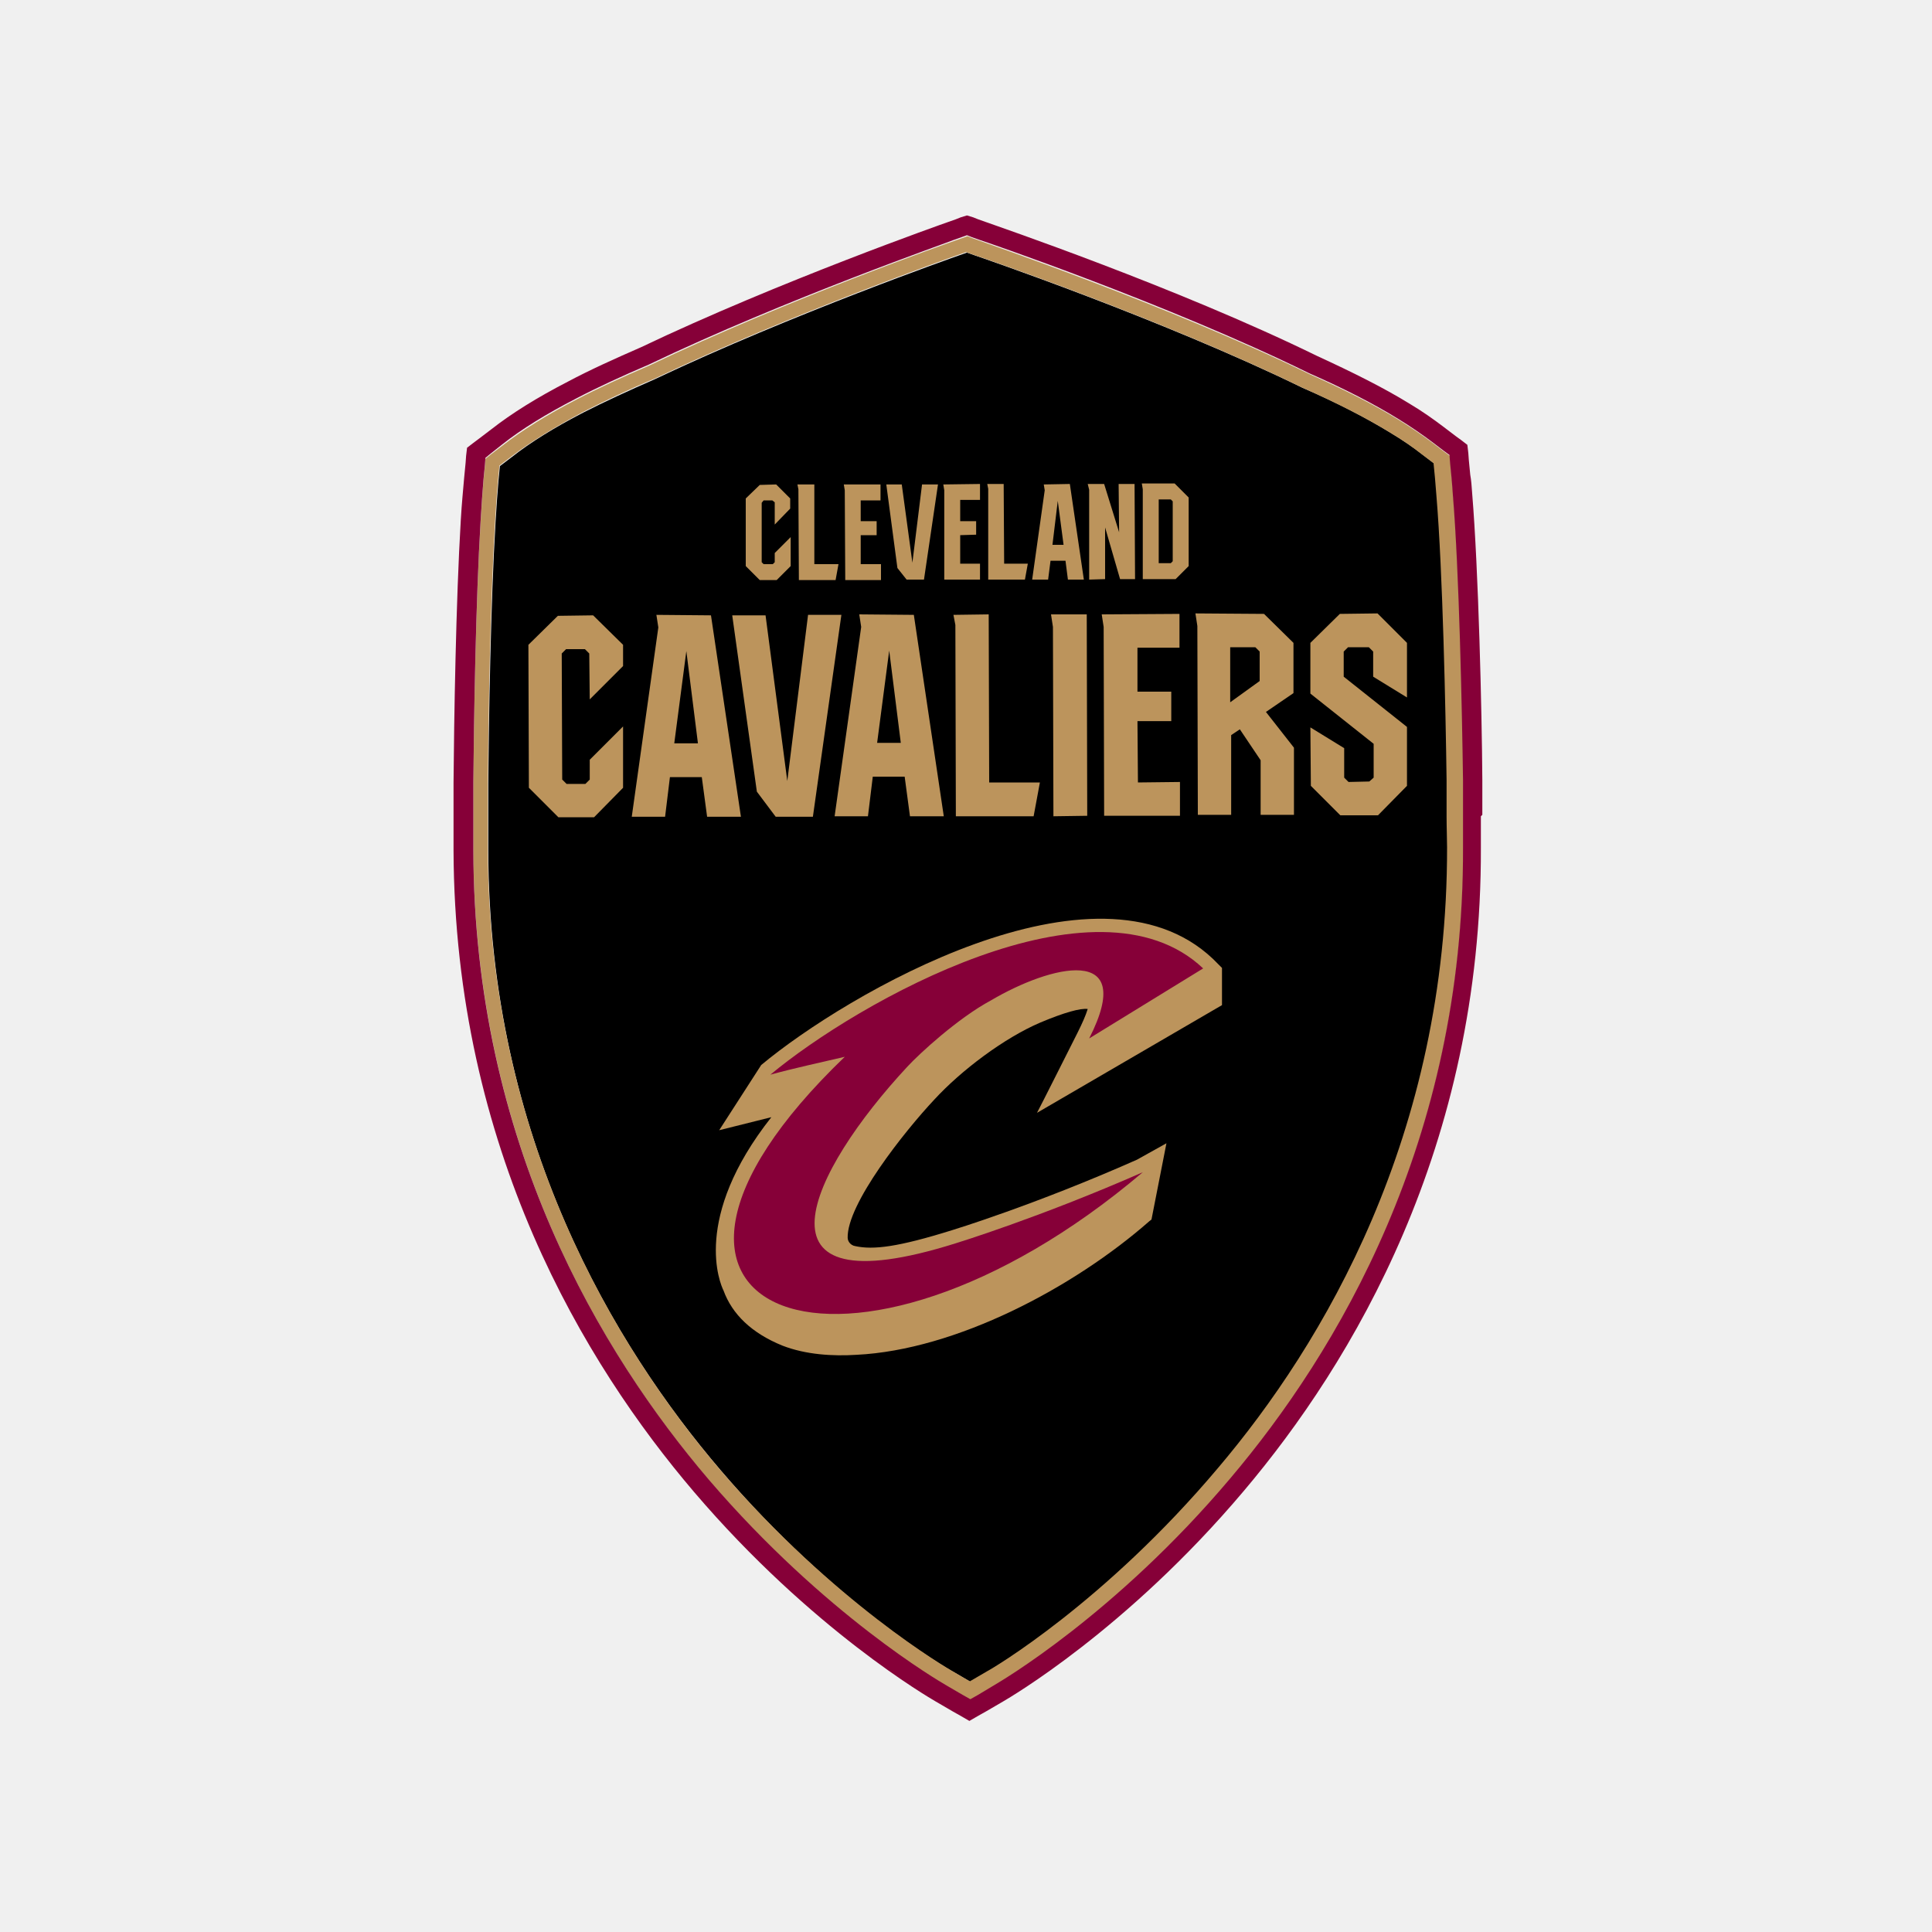
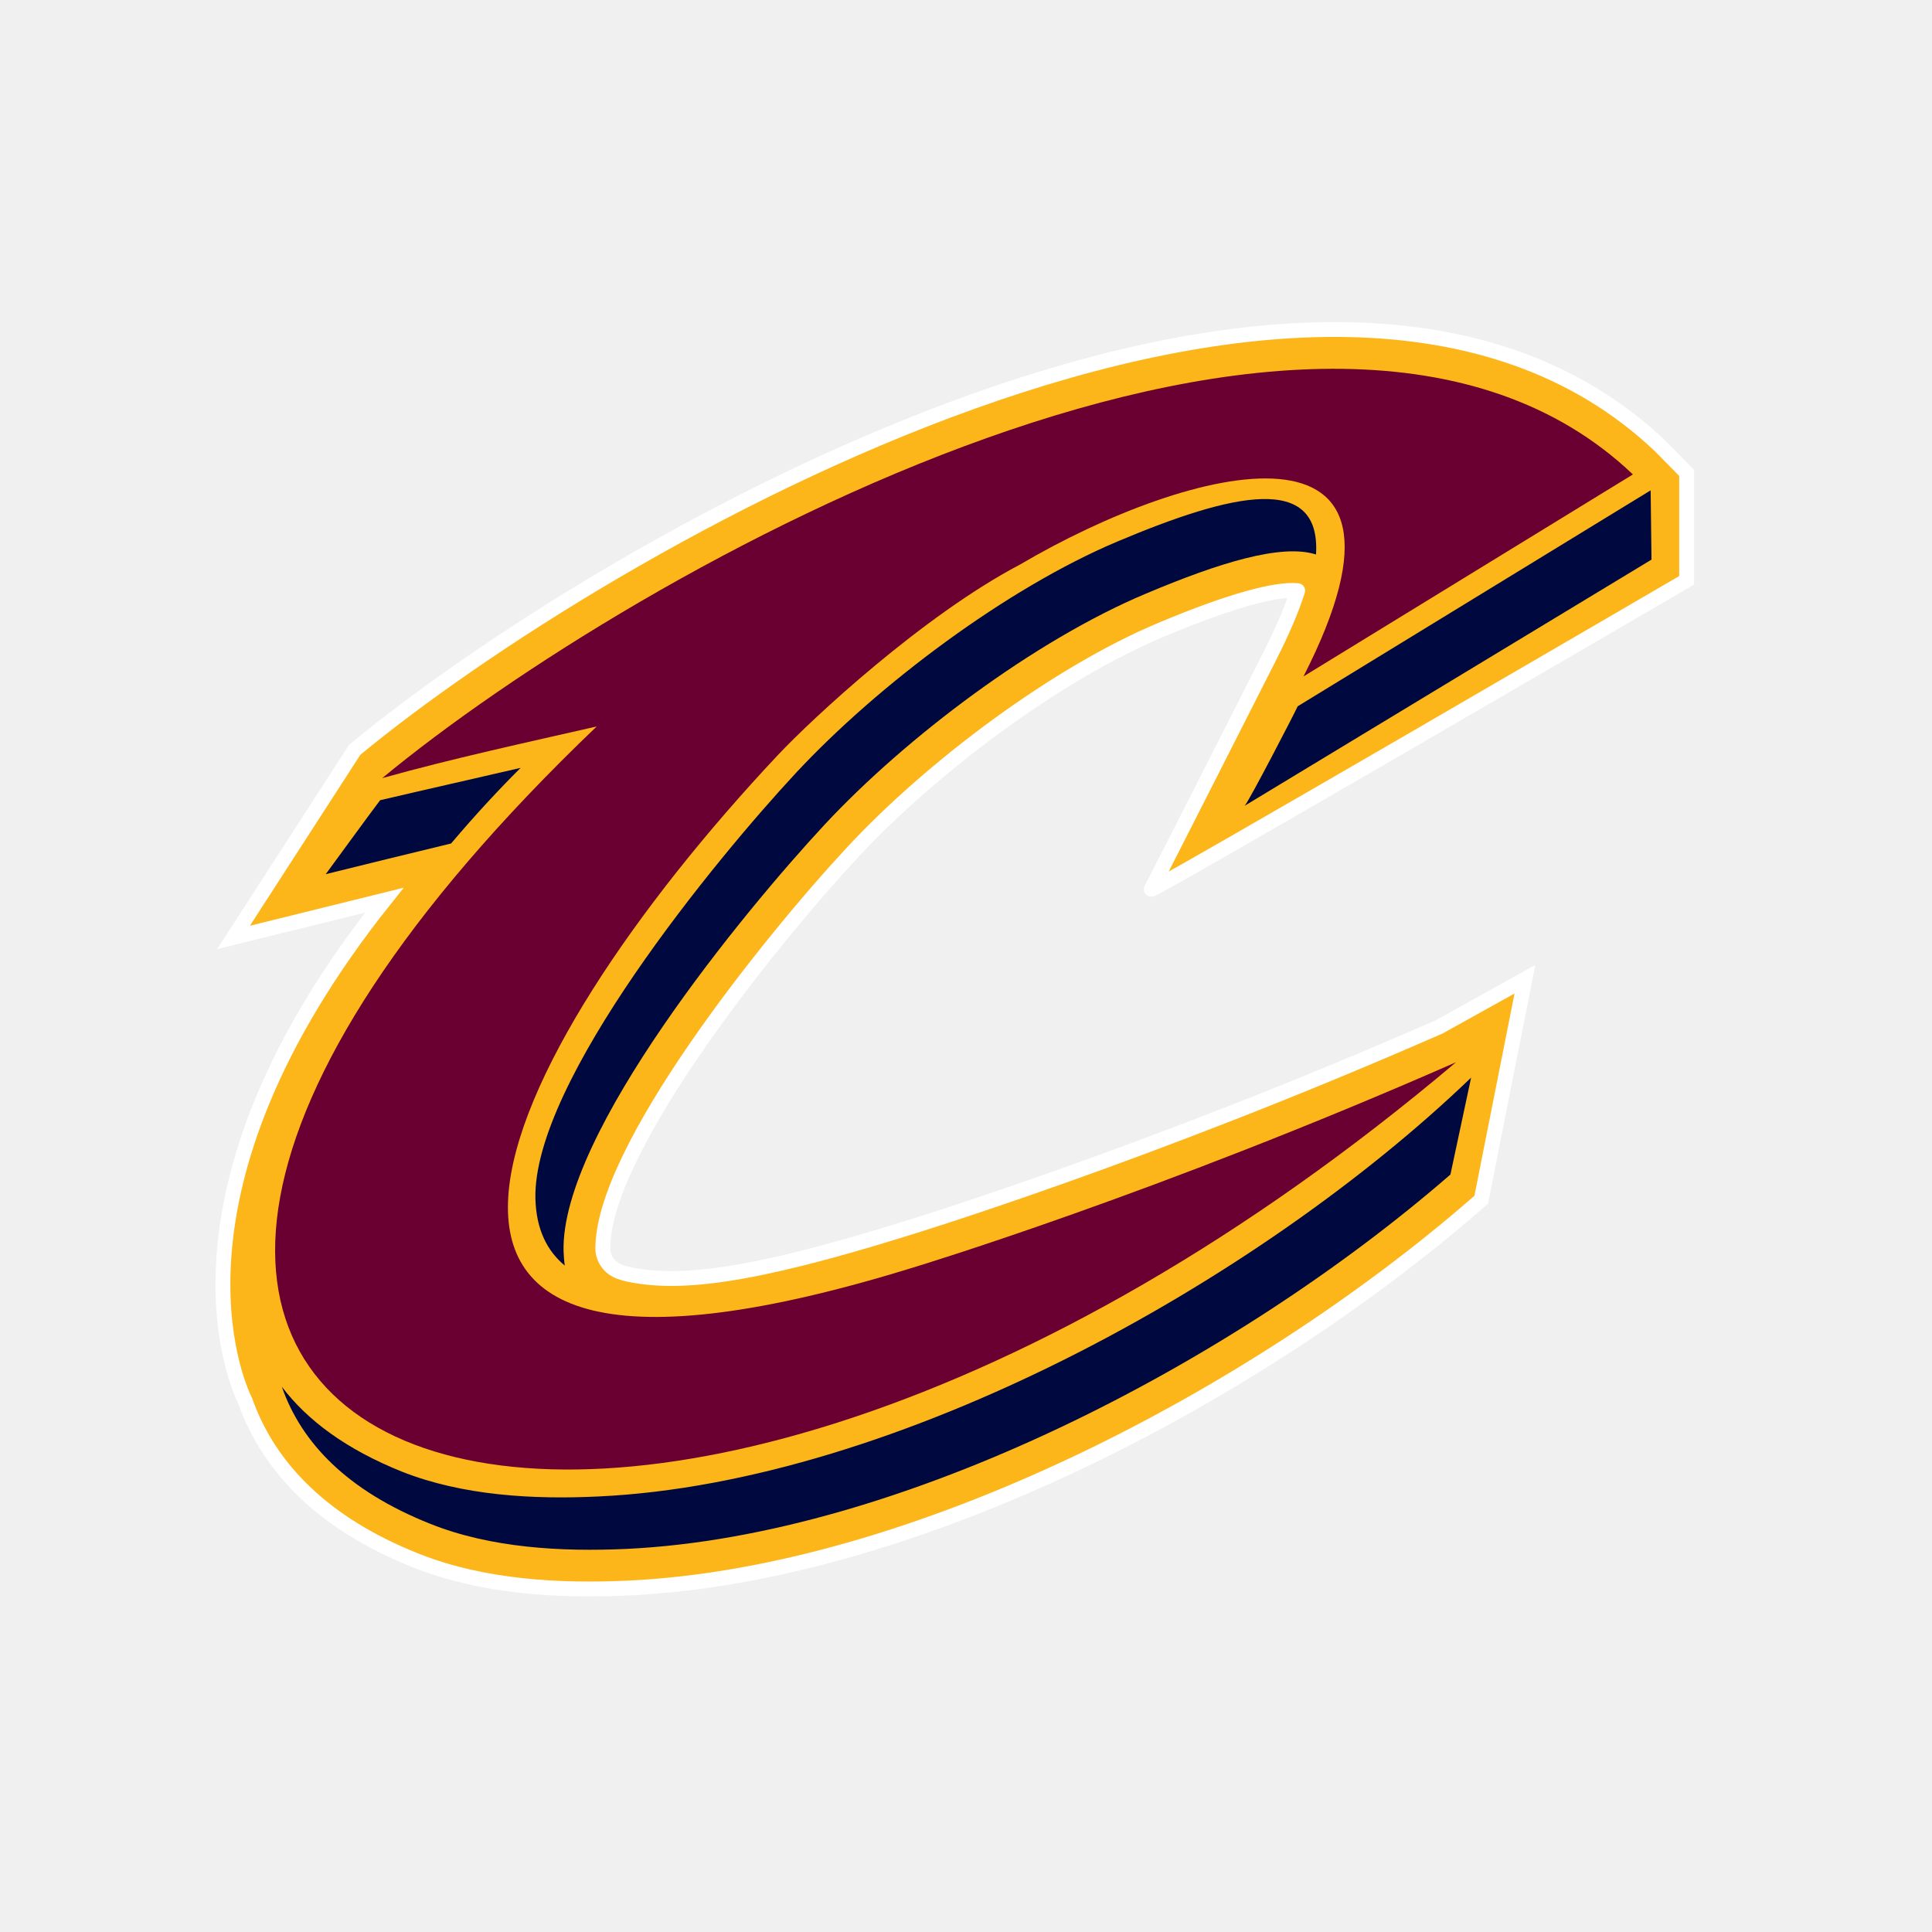
- <svg xmlns="http://www.w3.org/2000/svg" version="1.1" id="Layer_2" x="0px" y="0px" viewBox="0 0 400 400" style="enable-background:new 0 0 400 400;" xml:space="preserve">
-   <style type="text/css">
- 	.st0{fill:#BC945C;}
- 	.st1{fill:#860038;}
- </style>
-   <g>
-     <path d="M299.8,175.5c0-1.8,0-3.9-0.1-6.2l0-0.4c0-0.7,0-1.4,0-2.1l0-1c0-1.2,0-2.6,0-4.2c-0.1-14.4-0.8-43.1-2.1-58.8   c-0.1-1.4-0.2-2.6-0.3-3.8L297,96l-2.5-1.9c-1.9-1.5-4.1-3-6.6-4.5c-4.9-3-11-6.2-18.2-9.3c-29.1-14.2-67.5-27.3-67.8-27.4   l-1.7-0.6l-1.7,0.6c-0.3,0.1-34.7,12.2-62.9,25.6c-5.5,2.4-10.5,4.7-14.8,6.9c-6,3.1-11,6.2-14.8,9.2l-2.5,1.9l-0.3,3.1   c-0.2,2.3-0.4,5.1-0.6,8.5c-1,16.5-1.4,41.3-1.5,54c0,1.5,0,2.9,0,4.2l0,0.1l0,0.9c0,0.7,0,1.4,0,2.2l0,0.4c0,2.3,0,4.4,0,6.2   c0.1,59.7,26.2,102.7,48.1,128.3c23.6,27.7,47.1,41.2,48.1,41.7l3.6,2.1l3.6-2.1c1-0.6,24.4-14.2,47.8-41.9   C274,278.4,299.9,235.2,299.8,175.5" />
-     <path class="st0" d="M254.8,306.2c22.1-26.1,48.3-69.9,48.2-130.6c0-1.8,0-3.9,0-6.2l0-0.4c0-0.7,0-1.4,0-2.1l0-1   c0-1.3,0-2.7,0-4.2c-0.1-14.5-0.8-43.3-2.1-59c-0.1-1.5-0.2-2.7-0.3-3.8l-0.3-3.1l-0.1-1.4l-1.1-0.8l-2.5-1.9   c-2-1.5-4.3-3.1-6.9-4.7c-5-3.1-11.3-6.3-18.5-9.5c-29.1-14.2-67.8-27.4-68.2-27.6l-1.7-0.6l-1-0.4l-1.1,0.4l-1.7,0.6   c-0.3,0.1-34.7,12.2-63.1,25.8c-5.6,2.4-10.6,4.7-15,7c-6.2,3.2-11.3,6.4-15.3,9.5l-2.5,1.9l-1.1,0.9l-0.1,1.4l-0.3,3.1   c-0.2,2.3-0.4,5.2-0.6,8.6c-1,16.5-1.4,41.4-1.5,54.2c0,1.5,0,2.9,0,4.2l0,0.1l0,0.8c0,0.8,0,1.5,0,2.2l0,0.3c0,2.4,0,4.5,0,6.2   c0.2,60.7,26.6,104.4,48.8,130.4c24,28.1,47.9,41.9,48.9,42.4l3.6,2.1l1.6,0.9l1.6-0.9l3.6-2.1C207.1,348.2,231,334.4,254.8,306.2    M204.4,346l-3.6,2.1l-3.6-2.1c-1-0.6-24.4-14.1-48.1-41.7c-21.8-25.6-47.9-68.6-48.1-128.3c0-1.8,0-3.9,0-6.2l0-0.4   c0-0.7,0-1.4,0-2.2l0-0.9l0-0.1c0-1.2,0-2.6,0-4.2c0.1-12.7,0.5-37.6,1.5-54c0.2-3.4,0.4-6.2,0.6-8.5l0.3-3.1l2.5-1.9   c3.8-2.9,8.8-6,14.8-9.2c4.3-2.2,9.3-4.6,14.8-6.9C163.7,65,198,52.9,198.3,52.8l1.7-0.6l1.7,0.6c0.4,0.1,38.8,13.2,67.8,27.4   c7.2,3.2,13.3,6.3,18.2,9.3c2.5,1.5,4.7,3,6.6,4.5l2.5,1.9l0.3,3.1c0.1,1.1,0.2,2.4,0.3,3.7c1.3,15.6,1.9,44.3,2.1,58.8   c0,1.5,0,2.9,0,4.2l0,1c0,0.7,0,1.4,0,2.1l0,0.4c0,2.3,0.1,4.4,0.1,6.2c0.1,59.7-25.7,102.9-47.4,128.5   C228.7,331.8,205.4,345.5,204.4,346" />
-     <path class="st1" d="M306.9,168.7c0-0.7,0-1.3,0-2l0-1c0-1.3,0-2.7,0-4.2c-0.1-14.5-0.8-43.5-2.1-59.3c-0.1-1.5-0.2-2.8-0.4-3.9   l-0.3-3.1l-0.1-1.4l-0.2-1.7l-1.3-1l-1.1-0.8l-2.5-1.9c-2.1-1.6-4.5-3.3-7.2-4.9c-5.2-3.2-11.6-6.4-19-9.8   c-29-14.2-66.9-27.1-68.5-27.7l-1.7-0.6l-1-0.4l-1.3-0.4l-1.3,0.4l-1,0.4l-1.7,0.6c-0.3,0.1-35,12.3-63.5,25.9   c-5.5,2.4-10.6,4.7-15.1,7.1c-6.4,3.3-11.7,6.6-15.9,9.9l-2.5,1.9L98,91.7l-1.3,1l-0.2,1.7l-0.1,1.4l-0.3,3.1   c-0.2,2.4-0.5,5.3-0.7,8.8c-1,16.6-1.4,41.6-1.5,54.4c0,1.5,0,2.9,0,4.2l0,0l0,0.2l0,0.8c0,0.8,0,1.6,0,2.3l0,0.3   c0,2.3,0,4.4,0,6.1c0.2,61.9,27.2,106.4,49.8,132.9c24.4,28.6,48.9,42.7,49.9,43.3l3.6,2.1l1.6,0.9l1.9,1.1l1.9-1.1l1.6-0.9   l3.6-2.1c1-0.6,25.4-14.7,49.7-43.5c22.5-26.6,49.3-71.3,49.1-133.2c0-1.8,0-3.9,0-6.2l0-0.3L306.9,168.7z M202.5,350.9l-1.6,0.9   l-1.6-0.9l-3.6-2.1c-1-0.6-24.9-14.4-48.9-42.4c-22.2-26-48.7-69.7-48.8-130.4c0-1.7,0-3.8,0-6.2l0-0.3c0-0.7,0-1.5,0-2.2l0-0.8   l0-0.2c0-1.3,0-2.7,0-4.2c0.1-12.7,0.5-37.7,1.5-54.2c0.2-3.4,0.4-6.3,0.6-8.6l0.3-3.1l0.1-1.4l1.1-0.9L104,92   c3.9-3.1,9.1-6.3,15.3-9.5c4.4-2.3,9.4-4.6,15-7c28.4-13.6,62.8-25.6,63.1-25.8l1.7-0.6l1.1-0.4l1,0.4l1.7,0.6   c0.4,0.1,39.1,13.3,68.2,27.6c7.3,3.2,13.5,6.4,18.5,9.5c2.6,1.6,4.9,3.2,6.9,4.7l2.5,1.9l1.1,0.8l0.1,1.4l0.3,3.1   c0.1,1.1,0.2,2.3,0.3,3.8c1.3,15.7,1.9,44.5,2.1,59c0,1.5,0,2.9,0,4.2l0,1c0,0.7,0,1.4,0,2.2l0,0.4c0,2.3,0,4.4,0,6.2   c0.2,60.7-26.1,104.5-48.2,130.6c-23.8,28.2-47.7,42.1-48.7,42.7L202.5,350.9z" />
-     <path class="st0" d="M253,208.1l0-7.7l-1.9-1.9c-24.2-22.9-76,7.4-93.5,22l-8.7,13.5l10.8-2.7c-16.5,20.9-10.6,34.5-9.9,35.9   c1.8,4.9,5.8,8.8,12.2,11.4c4.9,1.9,10.5,2.2,15.3,1.9c20.6-1,45-13.9,60.7-27.7l0.4-0.3l3.1-15.8l-6.1,3.4   c-21.2,9.4-38.3,14.6-38.3,14.6c-11.2,3.5-16.3,4.1-20,3.3l-0.4-0.1c-1-0.4-1.2-1.3-1.2-1.6c-0.2-7,11.8-22.1,17.9-28.6   c5.6-6.1,14.5-12.8,22-16c5-2.1,8.3-3,9.8-2.8c-0.4,1.3-1.1,2.9-2.1,4.9c0,0-8,15.9-8.4,16.6L253,208.1z" />
-     <path class="st1" d="M205.2,207.1c-6.9,3.7-14.9,11.1-17.3,13.7c-20.2,21.7-34.4,50.6,10,36.6c0,0,17.3-5.3,38.7-14.7   c-60.6,51.4-117.9,30.1-61.7-23.9c-5.1,1.2-10.3,2.3-15.4,3.7c18-15,67.4-43,89.6-22l-23.6,14.5   C235.6,195.2,217.4,199.9,205.2,207.1" />
-     <polygon class="st0" points="160.7,100.3 163.6,103.2 163.6,105.3 160.4,108.6 160.4,104 159.9,103.6 158.1,103.6 157.7,104.1    157.7,116.4 158.1,116.8 160,116.8 160.4,116.4 160.4,114.5 163.7,111.2 163.7,117.2 160.8,120.1 157.3,120.1 154.4,117.2    154.4,103.2 157.3,100.4  " />
-     <polygon class="st0" points="168.6,100.3 168.6,116.8 173.6,116.8 173,120.1 165.4,120.1 165.3,101.3 165.1,100.3  " />
-     <polygon class="st0" points="182.3,100.3 182.3,103.6 178.2,103.6 178.2,107.9 181.5,107.9 181.5,110.8 178.2,110.8 178.2,116.8    182.4,116.8 182.4,120.1 175,120.1 174.9,101.5 174.7,100.3  " />
-     <polygon class="st0" points="194.2,100.3 191.3,120 187.7,120 185.8,117.6 183.5,100.3 186.7,100.3 188.9,116.5 190.9,100.3  " />
-     <polygon class="st0" points="202.9,100.2 202.9,103.5 198.8,103.5 198.8,107.9 202.1,107.9 202.1,110.7 198.8,110.8 198.8,116.7    202.9,116.7 202.9,120 195.5,120 195.5,101.5 195.3,100.3  " />
-     <polygon class="st0" points="207.8,100.2 207.9,116.7 212.8,116.7 212.2,120 204.6,120 204.6,101.2 204.4,100.2  " />
-     <path class="st0" d="M221.5,100.2l2.9,19.8l-3.3,0l-0.5-3.9l-3.1,0L217,120l-3.3,0l2.6-18.5l-0.2-1.2L221.5,100.2z M217.9,112.8   l2.3,0l-1.2-9.1L217.9,112.8z" />
-     <polygon class="st0" points="235,119.9 231.9,119.9 228.8,109.2 228.8,109.2 228.8,119.9 225.5,120 225.5,101.4 225.2,100.2    228.6,100.2 231.7,110.2 231.6,100.2 234.9,100.2  " />
-     <path class="st0" d="M246.1,103l0,14.2l-2.7,2.7l-6.8,0l0-18.6l-0.2-1.2l6.8,0L246.1,103z M242.8,103.8l-0.4-0.4l-2.5,0l0,13.2   l2.5,0l0.4-0.4L242.8,103.8z" />
-     <polygon class="st0" points="122.8,127.4 129,133.5 129,137.9 122.1,144.8 122,135.3 121.1,134.4 117.2,134.4 116.3,135.3    116.4,161.4 117.3,162.3 121.2,162.3 122.1,161.4 122.1,157.3 129,150.4 129,163.1 123,169.2 115.6,169.2 109.5,163.1 109.4,133.5    115.5,127.5  " />
-     <path class="st0" d="M147.2,127.4l6.2,41.7l-7,0l-1.1-8.2l-6.6,0l-1,8.2l-6.9,0l5.5-39.2l-0.4-2.6L147.2,127.4z M139.6,153.9l4.9,0   l-2.4-19.1L139.6,153.9z" />
-     <polygon class="st0" points="174.2,127.3 168.3,169.1 160.6,169.1 156.7,163.9 151.6,127.4 158.5,127.4 163,161.7 167.3,127.3  " />
-     <path class="st0" d="M189.2,127.3l6.2,41.7l-7,0l-1.1-8.2l-6.6,0l-1,8.2l-6.9,0l5.5-39.2l-0.4-2.6L189.2,127.3z M181.6,153.8l4.9,0   l-2.4-19.1L181.6,153.8z" />
-     <polygon class="st0" points="204.7,127.2 204.8,162 215.3,162 214,169 197.9,169 197.8,129.4 197.4,127.3  " />
-     <polygon class="st0" points="225,127.2 225.1,168.9 218.1,169 218,129.8 217.6,127.2  " />
-     <polygon class="st0" points="244.2,127.1 244.2,134.1 235.5,134.1 235.5,143.2 242.5,143.2 242.5,149.3 235.5,149.3 235.6,162    244.3,161.9 244.3,168.9 228.6,168.9 228.5,129.8 228.1,127.2  " />
-     <path class="st0" d="M261.7,127.1l6.1,6l0,10.4l-5.7,3.9l5.8,7.4l0,13.9l-6.9,0l0-11.3l-4.3-6.4l-1.8,1.2l0,16.5l-6.9,0l-0.1-39.1   l-0.4-2.6L261.7,127.1z M254.7,145.4l6.1-4.4l0-6.1l-0.9-0.9l-5.2,0L254.7,145.4z" />
-     <polygon class="st0" points="284.3,140.1 284.3,134.9 283.4,134 279.1,134 278.2,134.9 278.2,140.1 291.3,150.5 291.3,162.7    285.3,168.8 277.5,168.8 271.4,162.7 271.3,150.6 278.3,154.9 278.3,161 279.2,161.9 283.5,161.8 284.4,161 284.4,154 271.3,143.6    271.3,133.1 277.4,127.1 285.2,127 291.3,133.1 291.3,144.4  " />
+ <svg xmlns="http://www.w3.org/2000/svg" width="500" height="500" viewBox="0 0 500 500">
+   <g fill="none" fill-rule="evenodd">
+     <path d="M0 0h500v500H0z" />
+     <g fill-rule="nonzero">
+       <path d="M335.837 152.867c-5.49-.566-17.233 2.499-35.414 10.143-27.136 11.405-59.215 35.488-79.63 57.405-21.886 23.505-65.357 77.838-64.772 103.104 0 .886.659 4.191 4.302 5.607l1.6.498c13.227 3.053 31.783 1.01 72.195-11.57 0 0 61.714-18.698 138.438-52.346l22.096-12.291-11.319 57.084-1.323 1.145c-56.882 49.404-144.901 95.848-219.422 99.337-17.227.8-37.347-.08-55.073-7.164-23.351-9.312-37.753-23.505-44.055-41.236-2.523-5.115-23.942-54.383 35.999-129.619l-39.033 9.651 31.383-48.579c63.535-52.555 250.553-161.636 337.894-78.565l6.795 6.912v27.807s-139.276 81.243-138.549 79.944c1.256-2.295 30.349-59.694 30.349-59.694 3.601-7.066 6.056-12.87 7.539-17.572" stroke="#FFF" stroke-width="3.846" fill="#FCB61A" stroke-linecap="round" />
+       <path d="M340.586 143.504c-8.955-2.88-25.154 2.16-44.08 10.149-28.706 12.063-61.96 37.058-83.157 59.824-20.606 22.163-68.237 79.944-67.498 110.292.049 1.281.135 2.543.32 3.761-4.591-3.803-7.386-9.337-7.607-17.307-.72-30.343 46.886-88.105 67.474-110.244 21.216-22.772 54.494-47.76 83.175-59.848 29.703-12.525 52.672-17.861 51.373 3.372M427.185 126.9l.221 17.929-105.289 63.702c1.12-1.145 12.999-24.102 13.719-25.739L427.185 126.9zM116.739 218.295c-11.14 2.678-22.409 5.466-32.442 7.94 1.391-1.864 11.719-16.064 14.082-19.141 12.303-2.881 24.927-5.718 36.356-8.371-5.539 5.509-11.694 12.119-17.997 19.572M375.368 303.969c-55.91 48.555-141.818 93.509-213.249 96.887-16.735.763-35.119-.208-50.808-6.511-21.437-8.542-33.315-20.938-38.38-35.47 6.598 8.728 16.673 16.193 31.069 21.979 15.732 6.234 34.116 7.244 50.851 6.431 77.082-3.576 170.972-55.638 225.872-108.397l-5.354 25.081z" fill="#000840" />
+       <path d="M422.594 122.784l-85.25 52.273c36.602-71.709-29.315-54.881-73.346-28.964-25.044 13.159-53.75 39.797-62.754 49.391-73.253 77.999-124.56 182.242 35.839 132.315 0 0 62.348-18.876 139.743-52.9C157.738 459.977-49.055 382.582 154.426 188.006c-18.519 4.234-37.217 8.259-55.509 13.374 65.154-53.915 243.894-154.502 323.678-78.596" fill="#690031" />
+     </g>
  </g>
</svg>
